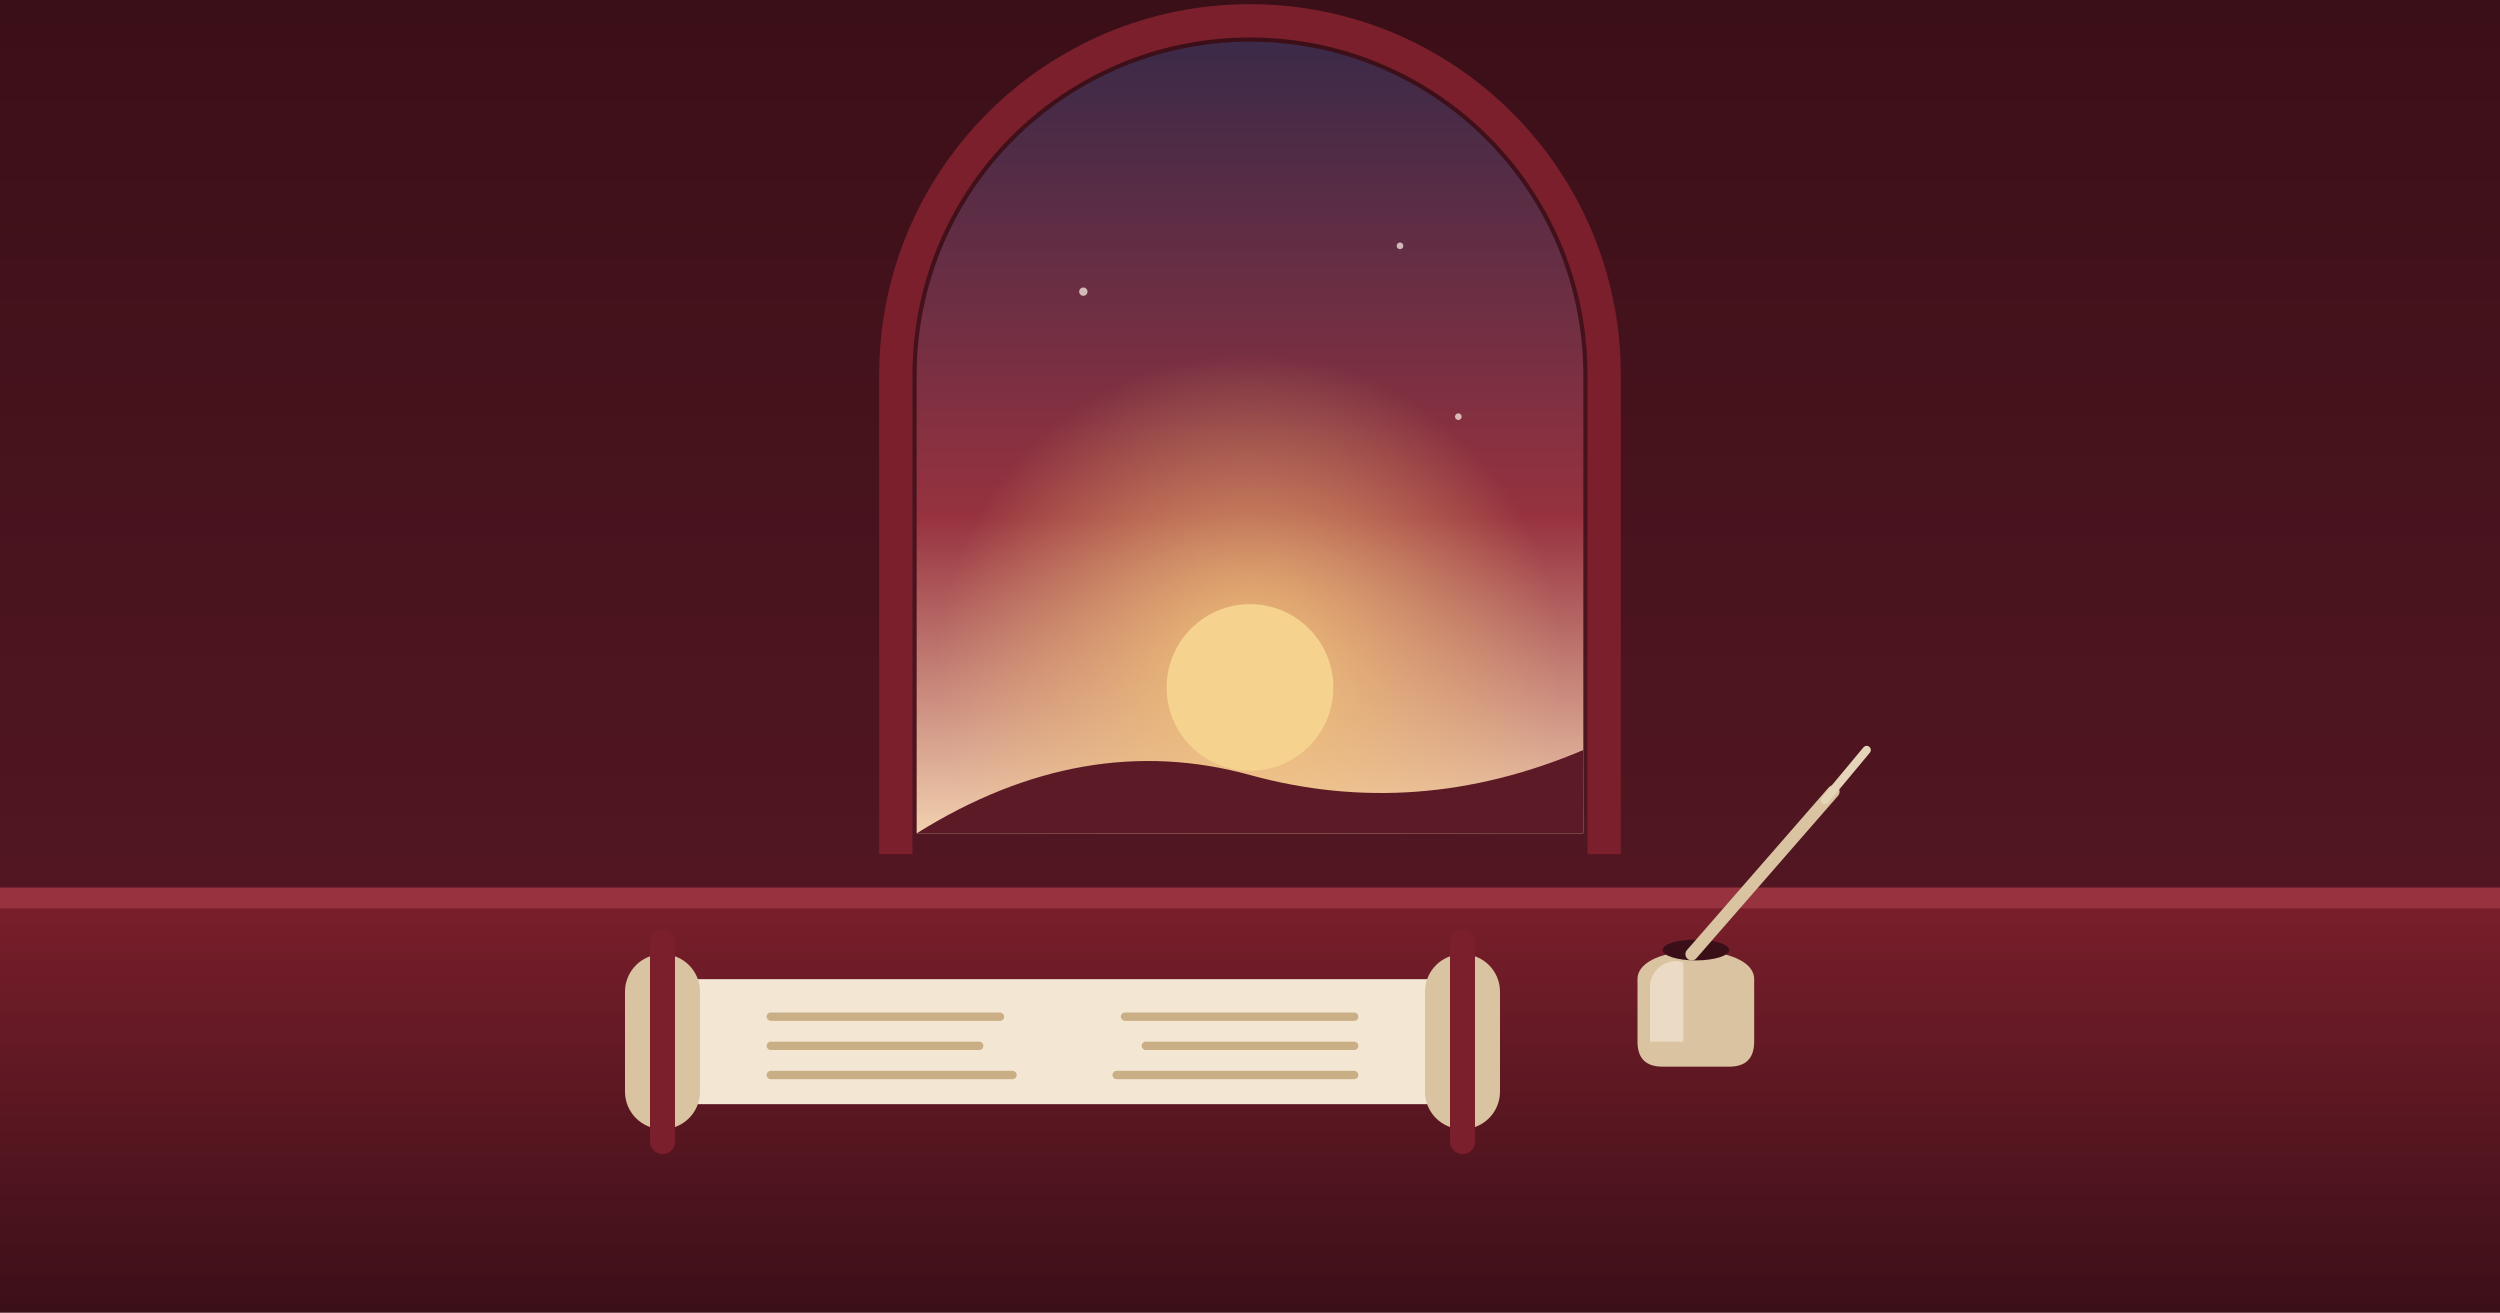
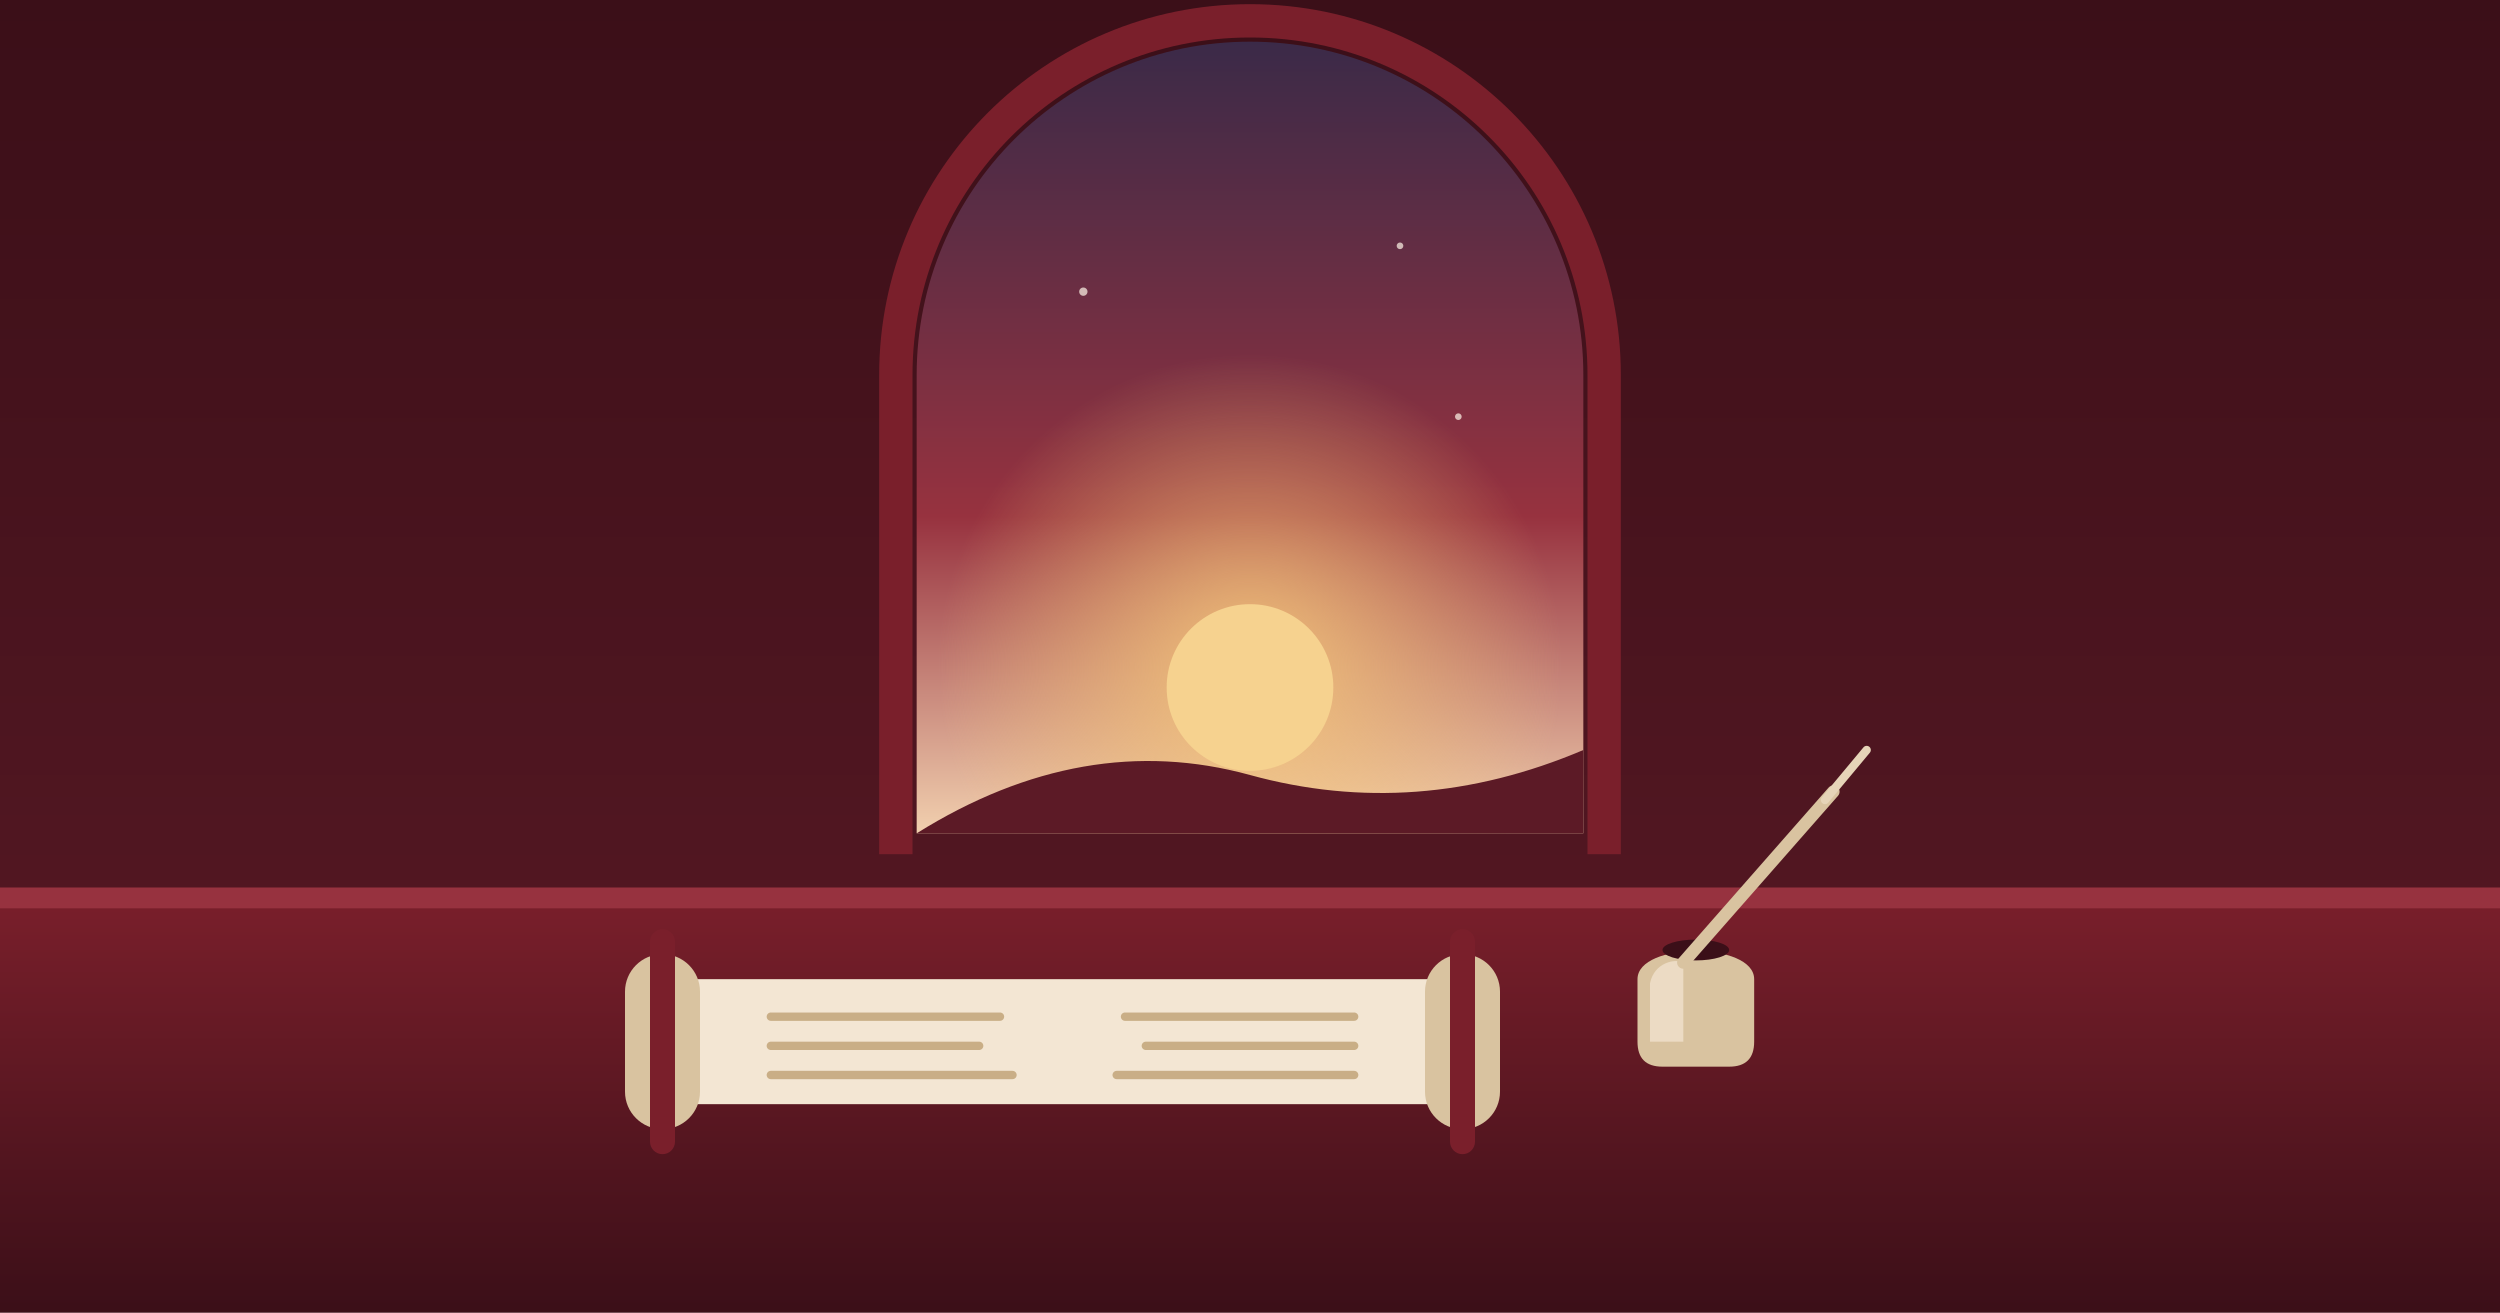
<svg xmlns="http://www.w3.org/2000/svg" viewBox="0 0 1200 630" width="1200" height="630">
  <defs>
    <linearGradient id="parede" x1="0" y1="0" x2="0" y2="1">
      <stop offset="0" stop-color="#3b0f18" />
      <stop offset="1" stop-color="#5c1a26" />
    </linearGradient>
    <linearGradient id="ceu" x1="0" y1="0" x2="0" y2="1">
      <stop offset="0" stop-color="#3b2a48" />
      <stop offset=".6" stop-color="#97323f" />
      <stop offset="1" stop-color="#f1cfae" />
    </linearGradient>
    <radialGradient id="halo" cx=".5" cy=".5" r=".5">
      <stop offset="0" stop-color="#f6c97a" stop-opacity=".9" />
      <stop offset="1" stop-color="#f6c97a" stop-opacity="0" />
    </radialGradient>
    <linearGradient id="mesa" x1="0" y1="0" x2="0" y2="1">
      <stop offset="0" stop-color="#7a1f2b" />
      <stop offset="1" stop-color="#3b0f18" />
    </linearGradient>
    <clipPath id="janela">
      <path d="M440 400 V180 A160 160 0 0 1 760 180 V400 Z" />
    </clipPath>
  </defs>
  <rect width="1200" height="630" fill="url(#parede)" />
  <path d="M440 400 V180 A160 160 0 0 1 760 180 V400 Z" fill="url(#ceu)" />
  <circle cx="600" cy="320" r="150" fill="url(#halo)" clip-path="url(#janela)" />
  <circle cx="600" cy="330" r="40" fill="#f6d28f" />
  <path d="M440 400 Q520 350 600 372 T760 360 V400 Z" fill="#5c1a26" />
  <g fill="#fff7e8" opacity=".7">
    <circle cx="520" cy="140" r="2" />
    <circle cx="672" cy="118" r="1.6" />
    <circle cx="700" cy="200" r="1.6" />
  </g>
  <path d="M430 410 V180 A170 170 0 0 1 770 180 V410" fill="none" stroke="#7a1f2b" stroke-width="16" />
  <rect x="0" y="430" width="1200" height="200" fill="url(#mesa)" />
  <rect x="0" y="426" width="1200" height="10" fill="#97323f" />
  <g>
    <path d="M330 470 H690 V530 H330 Z" fill="#f3e6d3" />
    <rect x="300" y="458" width="36" height="84" rx="18" fill="#d9c3a0" />
    <rect x="684" y="458" width="36" height="84" rx="18" fill="#d9c3a0" />
    <rect x="312" y="446" width="12" height="108" rx="6" fill="#7a1f2b" />
    <rect x="696" y="446" width="12" height="108" rx="6" fill="#7a1f2b" />
    <g stroke="#c9ae86" stroke-width="4" stroke-linecap="round" fill="none">
      <path d="M370 488 H480 M370 502 H470 M370 516 H486" />
      <path d="M540 488 H650 M550 502 H650 M536 516 H650" />
    </g>
  </g>
  <path d="M786 470 C786 452 842 452 842 470 V500 Q842 512 830 512 H798 Q786 512 786 500 Z" fill="#d9c3a0" />
  <path d="M792 472 C794 462 804 460 808 462 V500 H792 Z" fill="#f3e6d3" opacity=".7" />
  <ellipse cx="814" cy="456" rx="16" ry="5" fill="#3b0f18" />
-   <path d="M812 458 L880 380" stroke="#d9c3a0" stroke-width="6" stroke-linecap="round" />
+   <path d="M808 462 L880 380" stroke="#d9c3a0" stroke-width="6" stroke-linecap="round" />
  <path d="M876 384 L896 360" stroke="#e6d4b8" stroke-width="4" stroke-linecap="round" />
</svg>
